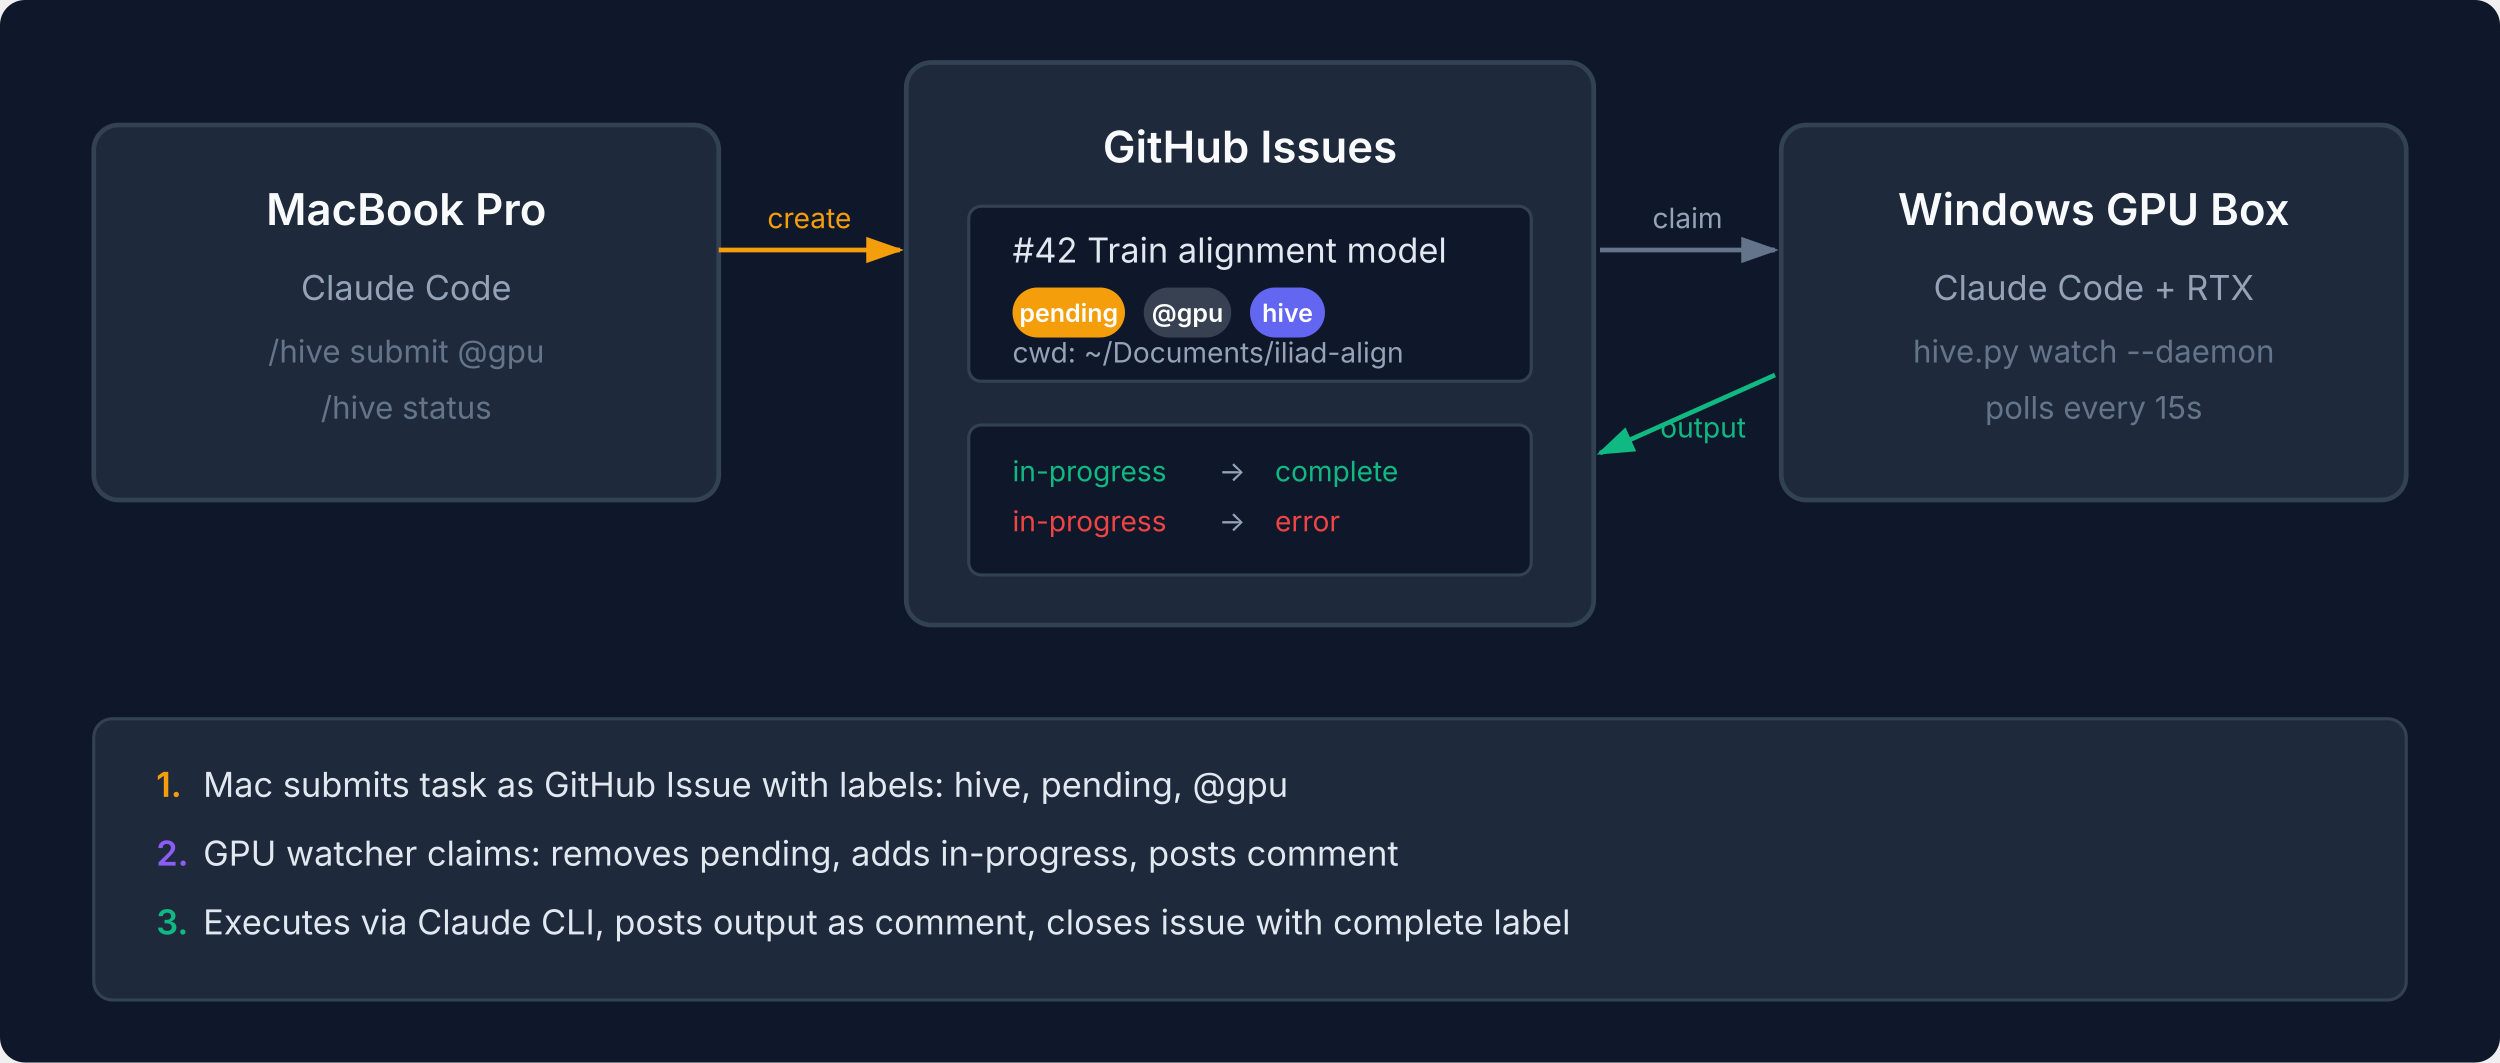
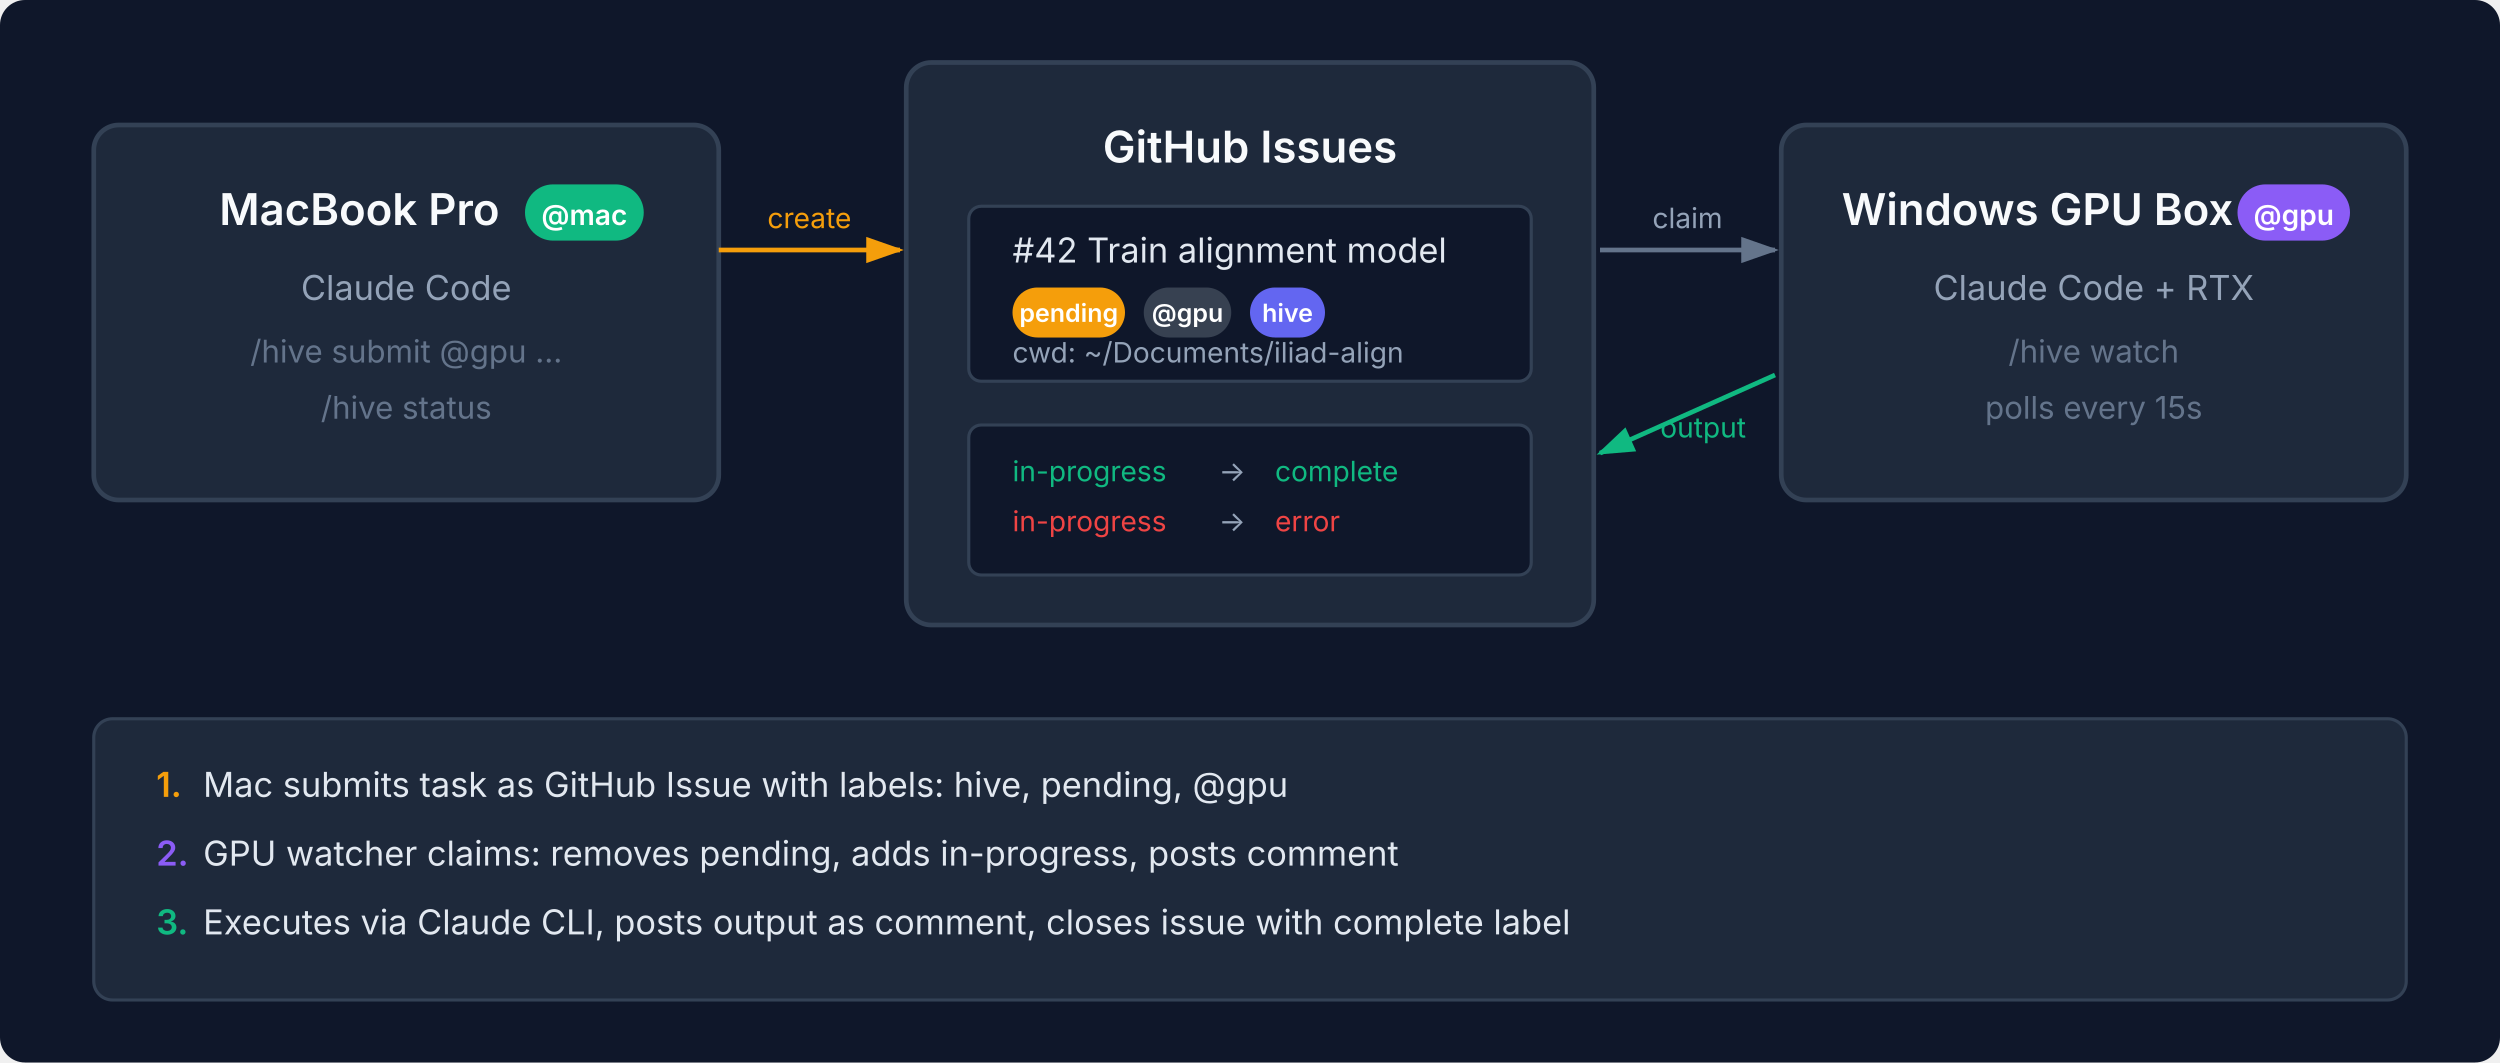
<svg xmlns="http://www.w3.org/2000/svg" viewBox="0 0 800 340" font-family="-apple-system, BlinkMacSystemFont, 'Segoe UI', sans-serif">
  <defs>
    <marker id="arrow" viewBox="0 0 10 7" refX="9" refY="3.5" markerWidth="8" markerHeight="6" orient="auto-start-reverse">
      <path d="M0,0 L10,3.5 L0,7z" fill="#64748b" />
    </marker>
    <marker id="arrow-green" viewBox="0 0 10 7" refX="9" refY="3.5" markerWidth="8" markerHeight="6" orient="auto-start-reverse">
      <path d="M0,0 L10,3.5 L0,7z" fill="#10b981" />
    </marker>
    <marker id="arrow-amber" viewBox="0 0 10 7" refX="9" refY="3.5" markerWidth="8" markerHeight="6" orient="auto-start-reverse">
      <path d="M0,0 L10,3.5 L0,7z" fill="#f59e0b" />
    </marker>
  </defs>
  <rect width="800" height="340" rx="8" fill="#0f172a" />
  <rect x="30" y="40" width="200" height="120" rx="8" fill="#1e293b" stroke="#334155" stroke-width="1.5" />
-   <text x="130" y="72" text-anchor="middle" fill="#f8fafc" font-size="14" font-weight="600">MacBook Pro</text>
+   <text x="115" y="72" text-anchor="middle" fill="#f8fafc" font-size="14" font-weight="600">MacBook Pro</text>
+   <rect x="168" y="59" width="38" height="18" rx="9" fill="#10b981" />
+   <text x="187" y="72" text-anchor="middle" fill="#fff" font-size="9" font-weight="600">@mac</text>
  <text x="130" y="96" text-anchor="middle" fill="#94a3b8" font-size="11">Claude Code</text>
-   <text x="130" y="116" text-anchor="middle" fill="#64748b" font-size="10">/hive submit @gpu</text>
+   <text x="130" y="116" text-anchor="middle" fill="#64748b" font-size="10">/hive submit @gpu ...</text>
  <text x="130" y="134" text-anchor="middle" fill="#64748b" font-size="10">/hive status</text>
  <rect x="290" y="20" width="220" height="180" rx="8" fill="#1e293b" stroke="#334155" stroke-width="1.5" />
  <text x="400" y="52" text-anchor="middle" fill="#f8fafc" font-size="14" font-weight="600">GitHub Issues</text>
  <rect x="310" y="66" width="180" height="56" rx="4" fill="#0f172a" stroke="#334155" />
  <text x="324" y="84" fill="#e2e8f0" font-size="11">#42 Train alignment model</text>
  <rect x="324" y="92" width="36" height="16" rx="8" fill="#f59e0b" />
  <text x="342" y="103" text-anchor="middle" fill="#fff" font-size="8" font-weight="600">pending</text>
  <rect x="366" y="92" width="28" height="16" rx="8" fill="#374151" />
  <text x="380" y="103" text-anchor="middle" fill="#fff" font-size="8" font-weight="600">@gpu</text>
  <rect x="400" y="92" width="24" height="16" rx="8" fill="#6366f1" />
  <text x="412" y="103" text-anchor="middle" fill="#fff" font-size="8" font-weight="600">hive</text>
  <text x="324" y="116" fill="#94a3b8" font-size="9">cwd: ~/Documents/iliad-align</text>
  <rect x="310" y="136" width="180" height="48" rx="4" fill="#0f172a" stroke="#334155" />
  <text x="324" y="154" fill="#10b981" font-size="9">in-progress</text>
  <text x="390" y="154" fill="#94a3b8" font-size="9">→</text>
  <text x="408" y="154" fill="#10b981" font-size="9">complete</text>
  <text x="324" y="170" fill="#ef4444" font-size="9">in-progress</text>
  <text x="390" y="170" fill="#94a3b8" font-size="9">→</text>
  <text x="408" y="170" fill="#ef4444" font-size="9">error</text>
  <rect x="570" y="40" width="200" height="120" rx="8" fill="#1e293b" stroke="#334155" stroke-width="1.5" />
-   <text x="670" y="72" text-anchor="middle" fill="#f8fafc" font-size="14" font-weight="600">Windows GPU Box</text>
+   <text x="652" y="72" text-anchor="middle" fill="#f8fafc" font-size="14" font-weight="600">Windows GPU Box</text>
+   <rect x="716" y="59" width="36" height="18" rx="9" fill="#8b5cf6" />
+   <text x="734" y="72" text-anchor="middle" fill="#fff" font-size="9" font-weight="600">@gpu</text>
  <text x="670" y="96" text-anchor="middle" fill="#94a3b8" font-size="11">Claude Code + RTX</text>
-   <text x="670" y="116" text-anchor="middle" fill="#64748b" font-size="10">hive.py watch --daemon</text>
+   <text x="670" y="116" text-anchor="middle" fill="#64748b" font-size="10">/hive watch</text>
  <text x="670" y="134" text-anchor="middle" fill="#64748b" font-size="10">polls every 15s</text>
  <line x1="230" y1="80" x2="288" y2="80" stroke="#f59e0b" stroke-width="1.5" marker-end="url(#arrow-amber)" />
  <text x="259" y="73" text-anchor="middle" fill="#f59e0b" font-size="9">create</text>
  <line x1="512" y1="80" x2="568" y2="80" stroke="#64748b" stroke-width="1.5" marker-end="url(#arrow)" />
  <text x="540" y="73" text-anchor="middle" fill="#94a3b8" font-size="9">claim</text>
  <line x1="568" y1="120" x2="512" y2="145" stroke="#10b981" stroke-width="1.5" marker-end="url(#arrow-green)" />
  <text x="545" y="140" text-anchor="middle" fill="#10b981" font-size="9">output</text>
  <rect x="30" y="230" width="740" height="90" rx="6" fill="#1e293b" stroke="#334155" />
  <text x="50" y="255" fill="#f59e0b" font-size="11" font-weight="600">1.</text>
  <text x="65" y="255" fill="#e2e8f0" font-size="11">Mac submits task as GitHub Issue with labels: hive, pending, @gpu</text>
  <text x="50" y="277" fill="#8b5cf6" font-size="11" font-weight="600">2.</text>
  <text x="65" y="277" fill="#e2e8f0" font-size="11">GPU watcher claims: removes pending, adds in-progress, posts comment</text>
  <text x="50" y="299" fill="#10b981" font-size="11" font-weight="600">3.</text>
  <text x="65" y="299" fill="#e2e8f0" font-size="11">Executes via Claude CLI, posts output as comment, closes issue with complete label</text>
</svg>
